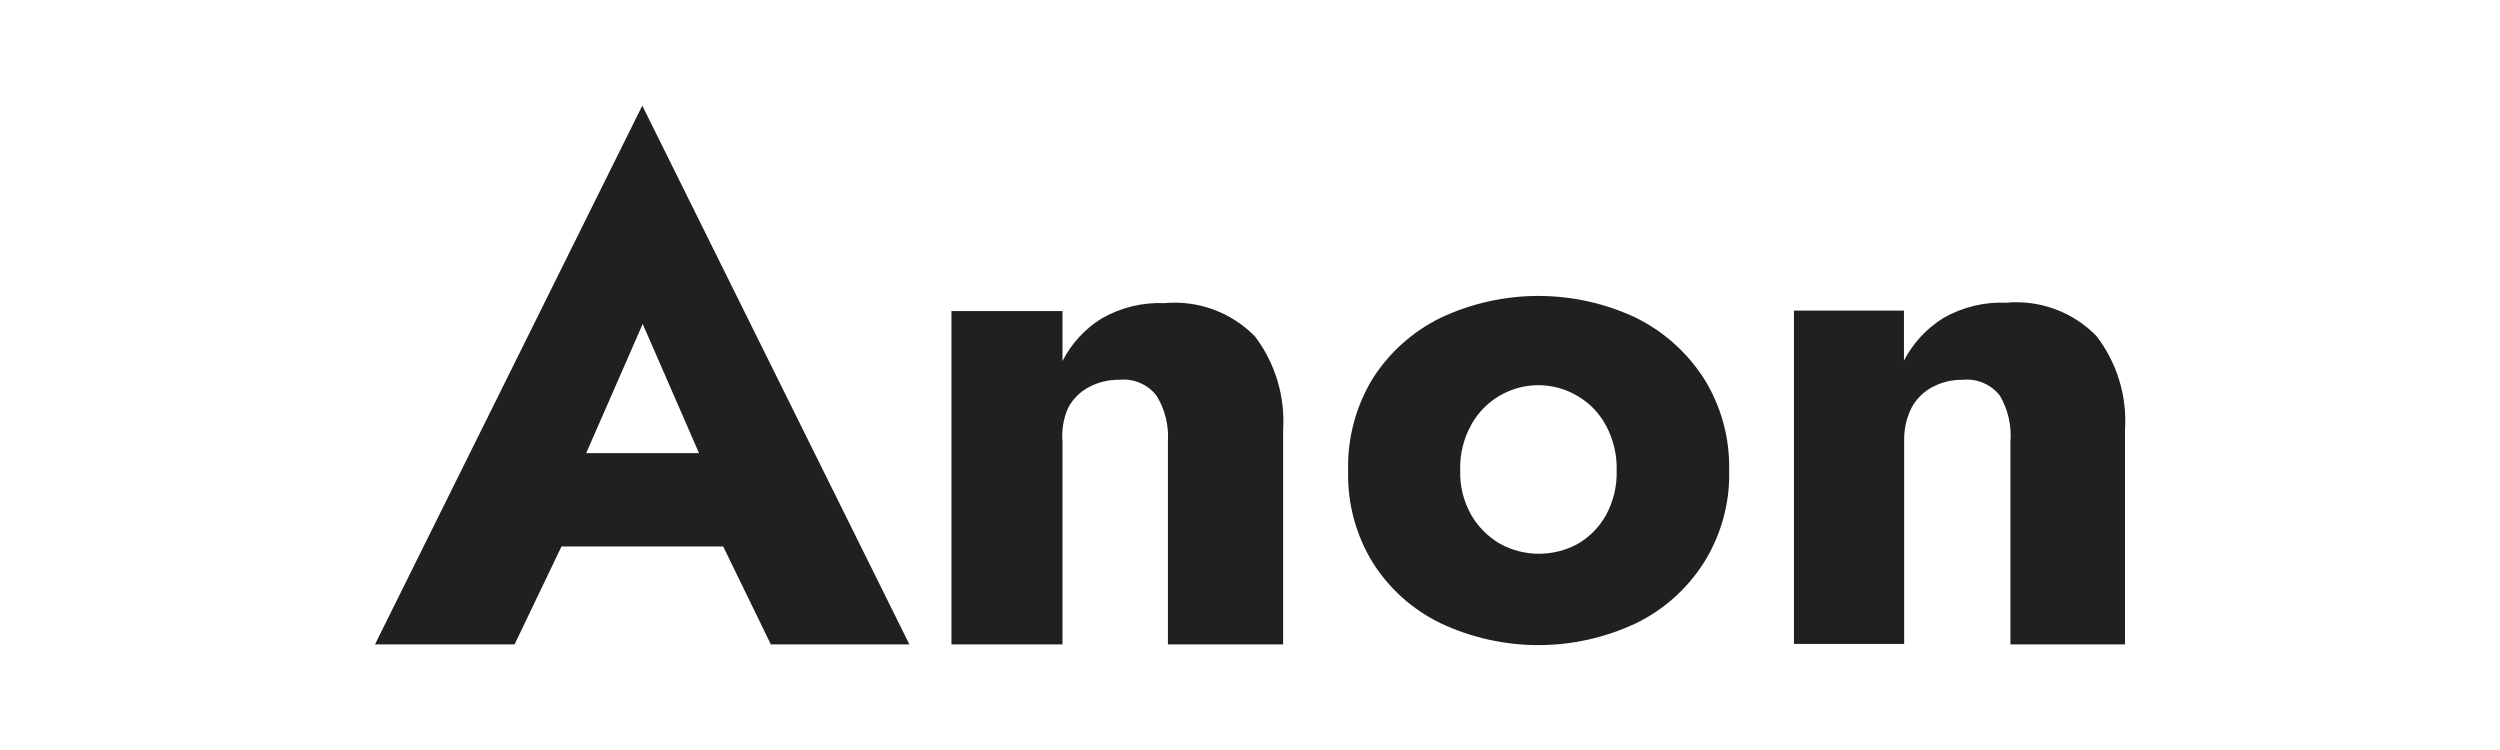
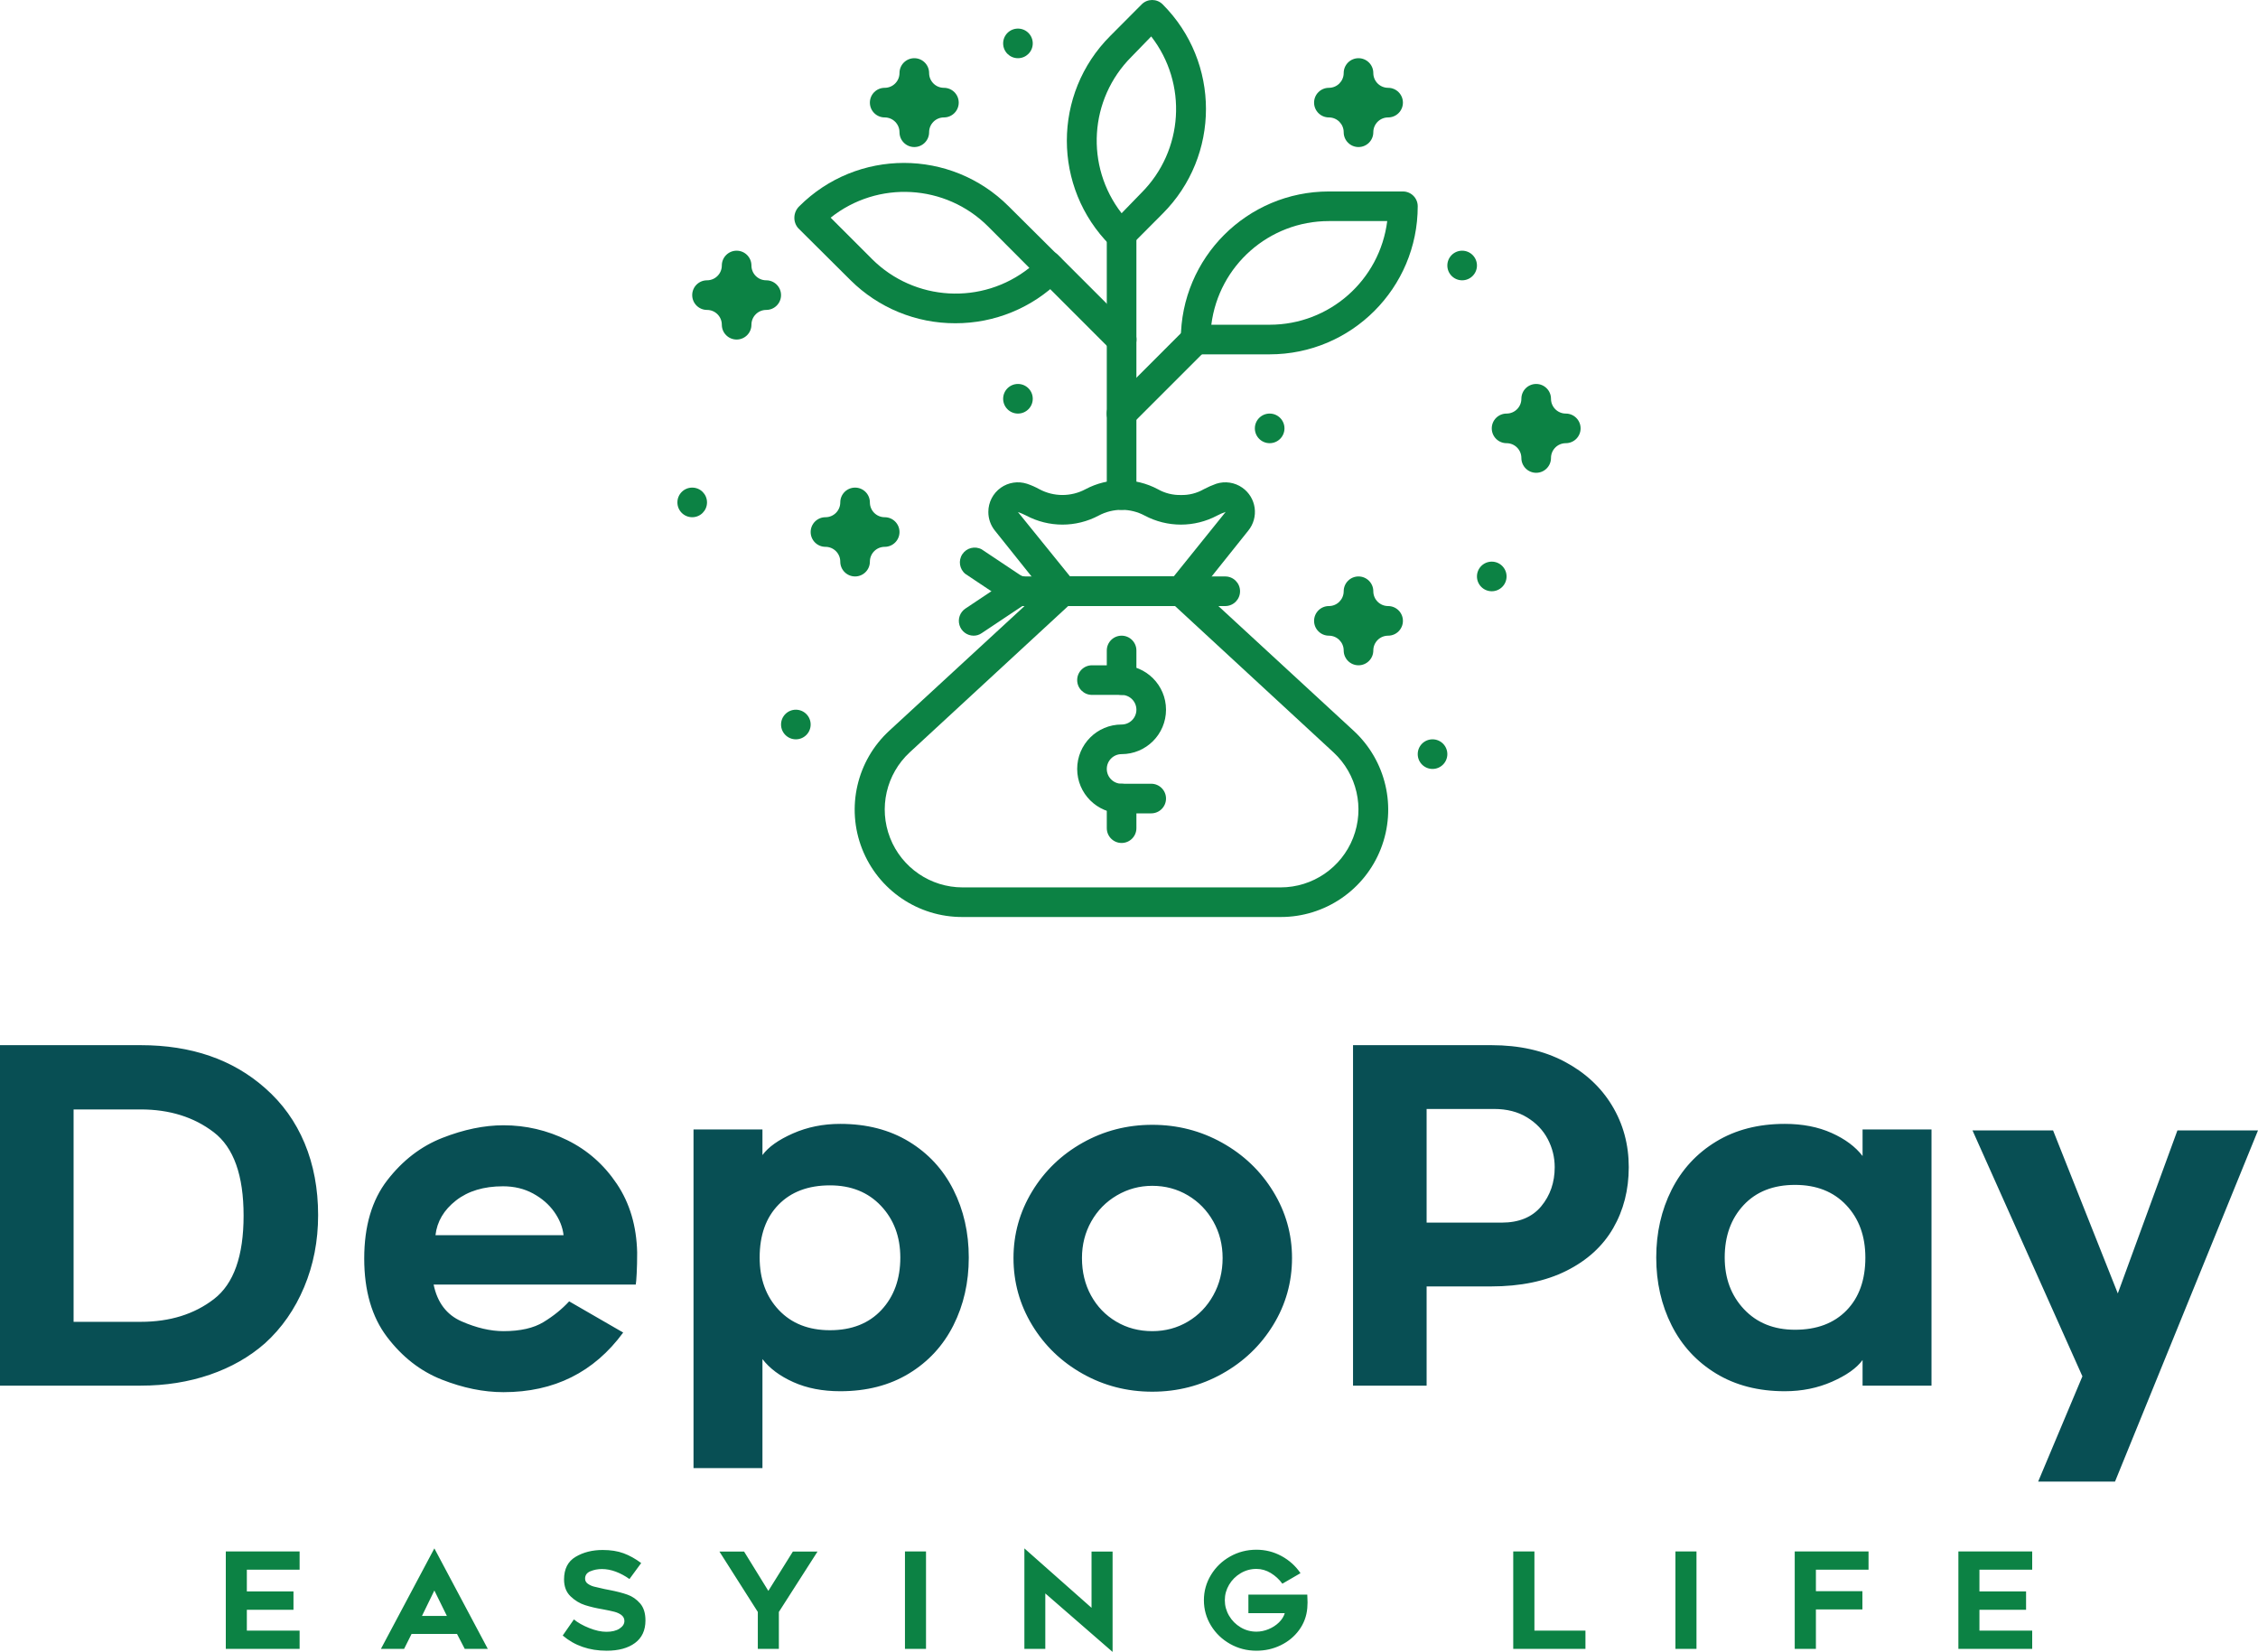
- <svg xmlns="http://www.w3.org/2000/svg" id="Layer_1" data-name="Layer 1" viewBox="0 0 120 36">
-   <defs>
-     <style>.cls-1{fill:#202020;}</style>
-   </defs>
-   <path class="cls-1" d="M27.42,23.39l.28,1.28-3,6.26H18L30.83,5.07,43.65,30.93H37l-2.92-6,.21-1.49-3.44-7.89Zm-2.53-1.64h12l.39,4.48H24.47Z" />
-   <path class="cls-1" d="M55.52,19a2,2,0,0,0-1.79-.77,3,3,0,0,0-1.46.35,2.37,2.37,0,0,0-1,1A3.29,3.29,0,0,0,51,21.2v9.73H45.67v-16H51v2.4a5.13,5.13,0,0,1,1.89-2.05,5.59,5.59,0,0,1,3-.73,5.39,5.39,0,0,1,4.35,1.6,6.73,6.73,0,0,1,1.35,4.48V30.93H56.06V21.2A3.77,3.77,0,0,0,55.52,19Z" />
-   <path class="cls-1" d="M65.89,18.17a8.06,8.06,0,0,1,3.27-2.92,11,11,0,0,1,9.36,0,8.19,8.19,0,0,1,3.27,2.92A8,8,0,0,1,83,22.59,7.94,7.94,0,0,1,81.79,27a8,8,0,0,1-3.27,2.92,11,11,0,0,1-9.36,0A7.92,7.92,0,0,1,65.89,27a8,8,0,0,1-1.18-4.37A8.11,8.11,0,0,1,65.89,18.17Zm4.73,6.55A3.8,3.8,0,0,0,72,26.1a3.88,3.88,0,0,0,3.74,0,3.65,3.65,0,0,0,1.35-1.38,4.2,4.2,0,0,0,.51-2.13,4.31,4.31,0,0,0-.51-2.16A3.61,3.61,0,0,0,75.71,19a3.68,3.68,0,0,0-5.09,1.39,4.22,4.22,0,0,0-.53,2.16A4.1,4.1,0,0,0,70.62,24.72Z" />
-   <path class="cls-1" d="M96,19a2,2,0,0,0-1.79-.77,3,3,0,0,0-1.46.35,2.43,2.43,0,0,0-1,1,3.41,3.41,0,0,0-.35,1.6v9.73H86.11v-16h5.28v2.4a5.23,5.23,0,0,1,1.9-2.05,5.59,5.59,0,0,1,3-.73,5.37,5.37,0,0,1,4.34,1.6A6.68,6.68,0,0,1,102,20.64V30.93H96.5V21.2A3.77,3.77,0,0,0,96,19Z" />
+ <svg xmlns="http://www.w3.org/2000/svg" height="256.046" width="350" style="width: 350px; height: 256.046px; position: absolute; top: 50%; left: 50%; transform: translate(-50%, -50%) scale(1); z-index: 0; cursor: pointer; overflow: visible;">
+   <defs id="SvgjsDefs1001" />
+   <g id="SvgjsG1007" featurekey="pxMwYC-0" transform="matrix(-2.295082,0,0,2.295082,247.2951,-2.453918)" fill="#0c8244">
+     <g>
+       <path d="M27,25H22A10,10,0,0,1,12,15a1,1,0,0,1,1-1h5A10,10,0,0,1,28,24,1,1,0,0,1,27,25ZM14.06,16A8,8,0,0,0,22,23h3.94A8,8,0,0,0,18,16Z" />
+       <path d="M43.23,22.9A10,10,0,0,1,36.16,20a1.09,1.09,0,0,1-.07-1.48L39.63,15a10,10,0,0,1,14.14,0,1.08,1.08,0,0,1,.33.74,1.05,1.05,0,0,1-.26.74L50.3,20A10,10,0,0,1,43.23,22.9Zm-5-3.74a8,8,0,0,0,10.63-.6l2.79-2.79a8,8,0,0,0-10.64.6Z" />
+       <path d="M32.07,17.93a1,1,0,0,1-.71-.29L29.23,15.5a10,10,0,0,1,0-14.14,1,1,0,0,1,1.41,0L32.77,3.5a10,10,0,0,1,0,14.14A1,1,0,0,1,32.07,17.93ZM30,3.53a8,8,0,0,0,.66,10.56L32,15.47a8,8,0,0,0-.66-10.56Z" />
+       <path d="M32,30a1,1,0,0,1-.71-.29l-5-5a1,1,0,0,1,1.42-1.42l5,5a1,1,0,0,1,0,1.42A1,1,0,0,1,32,30Z" />
+       <path d="M32,25a1,1,0,0,1-.71-.29,1,1,0,0,1,0-1.42l5-5a1,1,0,0,1,1.42,1.42l-5,5A1,1,0,0,1,32,25Z" />
+       <path d="M32,35.5a1,1,0,0,1-1-1V17a1,1,0,0,1,2,0V34.5A1,1,0,0,1,32,35.5Z" />
+       <path d="M36,42H28a1,1,0,0,1-.78-.37L23.44,36.9a2,2,0,0,1,.4-2.89,2,2,0,0,1,1.77-.27,6.45,6.45,0,0,1,.84.37A2.94,2.94,0,0,0,28,34.5a3,3,0,0,0,1.55-.39,5.21,5.21,0,0,1,4.89,0,3.3,3.3,0,0,0,3.11,0,5,5,0,0,1,.84-.37,2,2,0,0,1,1.77.27A2,2,0,0,1,41,35.65a2,2,0,0,1-.44,1.25l-3.78,4.73A1,1,0,0,1,36,42Zm-7.52-2h7L39,35.65a4.49,4.49,0,0,0-.56.24,5.21,5.21,0,0,1-4.89,0,3.3,3.3,0,0,0-3.11,0,5.21,5.21,0,0,1-4.89,0,3.89,3.89,0,0,0-.58-.25h0Z" />
+       <path d="M42.74,63H21.26a7.25,7.25,0,0,1-4.92-12.59l11-10.14A1,1,0,0,1,28,40h8a1,1,0,0,1,.68.27l11,10.14A7.25,7.25,0,0,1,42.74,63ZM28.39,42l-10.7,9.88A5.26,5.26,0,0,0,21.26,61H42.74a5.26,5.26,0,0,0,3.57-9.12L35.61,42Z" />
+       <path d="M32,56H30a1,1,0,0,1,0-2h2a1,1,0,0,0,0-2,3,3,0,0,1,0-6h2a1,1,0,0,1,0,2H32a1,1,0,0,0,0,2,3,3,0,0,1,0,6Z" />
+       <path d="M32,48a1,1,0,0,1-1-1V45a1,1,0,0,1,2,0v2A1,1,0,0,1,32,48Z" />
+       <path d="M32,58a1,1,0,0,1-1-1V55a1,1,0,0,1,2,0v2A1,1,0,0,1,32,58Z" />
+       <path d="M39,42H25a1,1,0,0,1,0-2H39a1,1,0,0,1,0,2Z" />
+       <path d="M39,42a1,1,0,0,1-.55-1.83l3-2a1,1,0,0,1,1.1,1.66l-3,2A.94.94,0,0,1,39,42Z" />
+       <path d="M42,44a.94.94,0,0,1-.55-.17l-3-2a1,1,0,1,1,1.1-1.66l3,2A1,1,0,0,1,42,44Z" />
+       <path d="M4,33a1,1,0,0,1-1-1,1,1,0,0,0-1-1,1,1,0,0,1,0-2,1,1,0,0,0,1-1,1,1,0,0,1,2,0,1,1,0,0,0,1,1,1,1,0,0,1,0,2,1,1,0,0,0-1,1A1,1,0,0,1,4,33Z" />
+       <path d="M58,24a1,1,0,0,1-1-1,1,1,0,0,0-1-1,1,1,0,0,1,0-2,1,1,0,0,0,1-1,1,1,0,0,1,2,0,1,1,0,0,0,1,1,1,1,0,0,1,0,2,1,1,0,0,0-1,1A1,1,0,0,1,58,24Z" />
+       <path d="M50,40a1,1,0,0,1-1-1,1,1,0,0,0-1-1,1,1,0,0,1,0-2,1,1,0,0,0,1-1,1,1,0,0,1,2,0,1,1,0,0,0,1,1,1,1,0,0,1,0,2,1,1,0,0,0-1,1A1,1,0,0,1,50,40Z" />
+       <path d="M16,46a1,1,0,0,1-1-1,1,1,0,0,0-1-1,1,1,0,0,1,0-2,1,1,0,0,0,1-1,1,1,0,0,1,2,0,1,1,0,0,0,1,1,1,1,0,0,1,0,2,1,1,0,0,0-1,1A1,1,0,0,1,16,46Z" />
+       <path d="M46,11a1,1,0,0,1-1-1,1,1,0,0,0-1-1,1,1,0,0,1,0-2,1,1,0,0,0,1-1,1,1,0,0,1,2,0,1,1,0,0,0,1,1,1,1,0,0,1,0,2,1,1,0,0,0-1,1A1,1,0,0,1,46,11Z" />
+       <path d="M16,11a1,1,0,0,1-1-1,1,1,0,0,0-1-1,1,1,0,0,1,0-2,1,1,0,0,0,1-1,1,1,0,0,1,2,0,1,1,0,0,0,1,1,1,1,0,0,1,0,2,1,1,0,0,0-1,1A1,1,0,0,1,16,11Z" />
+       <circle cx="39" cy="4" r="1" />
+       <circle cx="54" cy="50" r="1" />
+       <circle cx="11" cy="52" r="1" />
+       <circle cx="61" cy="35" r="1" />
+       <circle cx="39" cy="28" r="1" />
+       <circle cx="7" cy="40" r="1" />
+       <circle cx="22" cy="30" r="1" />
+       <circle cx="9" cy="19" r="1" />
+     </g>
+   </g>
+   <g id="SvgjsG1008" featurekey="Vx5QiU-0" transform="matrix(3.609736,0,0,3.609736,-5.631186,142.5796)" fill="#084f54">
+     <path d="M1.56 5.38 l6.04 0 q3.26 0 5.34 1.84 q1.12 0.98 1.7 2.37 t0.58 3.09 q0 1.66 -0.6 3.09 t-1.68 2.41 q-1 0.88 -2.37 1.35 t-2.97 0.47 l-6.04 0 l0 -14.62 z M7.6 17.26 q1.88 0 3.15 -0.98 t1.27 -3.58 t-1.28 -3.58 t-3.14 -0.98 l-2.88 0 l0 9.12 l2.88 0 z M20.53 19.74 q-1.37 -0.54 -2.35 -1.83 t-0.98 -3.37 t0.99 -3.36 t2.37 -1.82 t2.62 -0.54 q1.44 0 2.74 0.64 t2.13 1.88 t0.87 2.94 q0 0.52 -0.02 0.9 t-0.04 0.48 l-8.68 0 q0.24 1.16 1.2 1.58 t1.8 0.42 q1.08 0 1.72 -0.39 t1.1 -0.89 l2.32 1.34 q-1.88 2.56 -5.14 2.56 q-1.28 0 -2.65 -0.54 z M21.14 12.05 q-0.78 0.61 -0.88 1.49 l5.5 0 q-0.06 -0.52 -0.4 -1 t-0.91 -0.79 t-1.29 -0.31 q-1.24 0 -2.02 0.61 z M34.3 10.1 q0.38 -0.52 1.31 -0.93 t2.03 -0.41 q1.7 0 2.95 0.76 t1.91 2.07 t0.66 2.91 t-0.66 2.91 t-1.91 2.07 t-2.95 0.76 q-1.14 0 -2.01 -0.39 t-1.33 -0.99 l0 4.68 l-2.96 0 l0 -14.54 l2.96 0 l0 1.1 z M35 16.75 q0.82 0.87 2.2 0.87 q1.4 0 2.21 -0.87 t0.81 -2.25 q0 -1.34 -0.83 -2.22 t-2.19 -0.88 q-1.4 0 -2.21 0.83 t-0.81 2.27 q0 1.38 0.82 2.25 z M48.05 19.49 q-1.37 -0.77 -2.17 -2.09 t-0.8 -2.88 q0 -1.54 0.8 -2.86 t2.17 -2.09 t2.99 -0.77 t3 0.77 t2.19 2.09 t0.81 2.86 q0 1.56 -0.81 2.88 t-2.19 2.09 t-3 0.77 t-2.99 -0.77 z M49.52 11.83 q-0.7 0.41 -1.1 1.12 t-0.4 1.57 q0 0.9 0.39 1.61 t1.08 1.12 t1.55 0.41 q0.84 0 1.53 -0.41 t1.09 -1.13 t0.4 -1.6 q0 -0.86 -0.4 -1.57 t-1.09 -1.12 t-1.53 -0.41 q-0.82 0 -1.52 0.41 z M68.73 6.08 q1.33 0.7 2.05 1.89 t0.72 2.65 t-0.67 2.62 t-2.01 1.83 t-3.24 0.67 l-2.76 0 l0 4.26 l-3.16 0 l0 -14.62 l5.94 0 q1.8 0 3.13 0.7 z M67.74 12.3 q0.58 -0.7 0.58 -1.68 q0 -0.64 -0.3 -1.21 t-0.89 -0.93 t-1.41 -0.36 l-2.9 0 l0 4.88 l3.22 0 q1.12 0 1.7 -0.7 z M81.54 18.9 q-0.38 0.52 -1.31 0.93 t-2.03 0.41 q-1.7 0 -2.95 -0.76 t-1.91 -2.07 t-0.66 -2.91 t0.66 -2.91 t1.91 -2.07 t2.95 -0.76 q1.14 0 2.01 0.39 t1.33 0.99 l0 -1.14 l2.96 0 l0 11 l-2.96 0 l0 -1.1 z M80.84 12.25 q-0.82 -0.87 -2.2 -0.87 q-1.4 0 -2.21 0.87 t-0.81 2.25 q0 1.34 0.83 2.22 t2.19 0.88 q1.4 0 2.21 -0.83 t0.81 -2.27 q0 -1.38 -0.82 -2.25 z M89.08 24.12 l1.9 -4.52 l-4.72 -10.56 l3.46 0 l2.78 7 l2.56 -7 l3.46 0 l-6.14 15.08 l-3.3 0 z" />
+   </g>
+   <g id="SvgjsG1009" featurekey="aAUSXE-0" transform="matrix(1.03257,0,0,1.03257,33.40984,234.9198)" fill="#0c8244">
+     <path d="M4.7 11.38 l7 0 l0 2.76 l-7 0 l0 3.12 l7.92 0 l0 2.74 l-11.08 0 l0 -14.62 l11.08 0 l0 2.74 l-7.92 0 l0 3.26 z M32.848 4.92 l8.02 15.08 l-3.46 0 l-1.16 -2.24 l-6.82 0 l-1.12 2.24 l-3.48 0 z M34.728 15.06 l-1.88 -3.82 l-1.86 3.82 l3.74 0 z M56.076 16.87 q1.42 0.57 2.6 0.57 q1.24 0 1.97 -0.48 t0.73 -1.14 q0 -0.54 -0.43 -0.88 t-1.09 -0.51 t-1.74 -0.37 q-1.44 -0.24 -2.64 -0.62 t-2.18 -1.32 t-0.98 -2.54 q0 -2.36 1.73 -3.39 t4.07 -1.03 q1.8 0 3.13 0.49 t2.65 1.47 l-1.76 2.4 q-0.98 -0.7 -2.04 -1.1 t-2.1 -0.4 q-0.92 0 -1.72 0.33 t-0.8 1.11 q0 0.48 0.41 0.77 t0.9 0.42 t1.59 0.37 l0.72 0.14 q1.66 0.32 2.75 0.71 t1.89 1.31 t0.8 2.56 q0 2.22 -1.57 3.38 t-4.25 1.16 q-3.92 0 -6.6 -2.28 l1.68 -2.42 q0.86 0.72 2.28 1.29 z M84.564 14.46 l0 5.54 l-3.16 0 l0 -5.54 l-5.76 -9.06 l3.7 0 l3.64 5.9 l3.68 -5.9 l3.7 0 z M103.492 20 l0 -14.62 l3.16 0 l0 14.62 l-3.16 0 z M124.56 20 l-3.14 0 l0 -15.08 l10.08 8.92 l0 -8.44 l3.16 0 l0 15.06 l-10.1 -8.78 l0 8.32 z M163.928 13.04 q0 0.24 -0.04 0.84 q-0.16 1.84 -1.23 3.3 t-2.76 2.28 t-3.65 0.82 q-2.14 0 -3.95 -1.02 t-2.87 -2.76 t-1.06 -3.8 q0 -2.04 1.06 -3.79 t2.87 -2.77 t3.95 -1.02 q2.02 0 3.77 0.95 t2.85 2.57 l-2.72 1.58 q-0.72 -0.98 -1.74 -1.6 t-2.16 -0.62 q-1.28 0 -2.37 0.65 t-1.73 1.73 t-0.64 2.32 t0.64 2.33 t1.73 1.74 t2.37 0.65 q0.92 0 1.82 -0.37 t1.56 -1.01 t0.88 -1.4 l-5.46 0 l0 -2.78 l8.84 0 q0.04 0.8 0.04 1.18 z M205.644 20 l-10.84 0 l0 -14.62 l3.18 0 l0 11.88 l7.66 0 l0 2.74 z M219.152 20 l0 -14.62 l3.16 0 l0 14.62 l-3.16 0 z M240.24 11.34 l6.98 0 l0 2.74 l-6.98 0 l0 5.92 l-3.18 0 l0 -14.62 l11.08 0 l0 2.74 l-7.9 0 l0 3.22 z M264.788 11.38 l7 0 l0 2.76 l-7 0 l0 3.12 l7.92 0 l0 2.74 l-11.08 0 l0 -14.62 l11.08 0 l0 2.74 l-7.92 0 l0 3.26 z" />
+   </g>
</svg>
